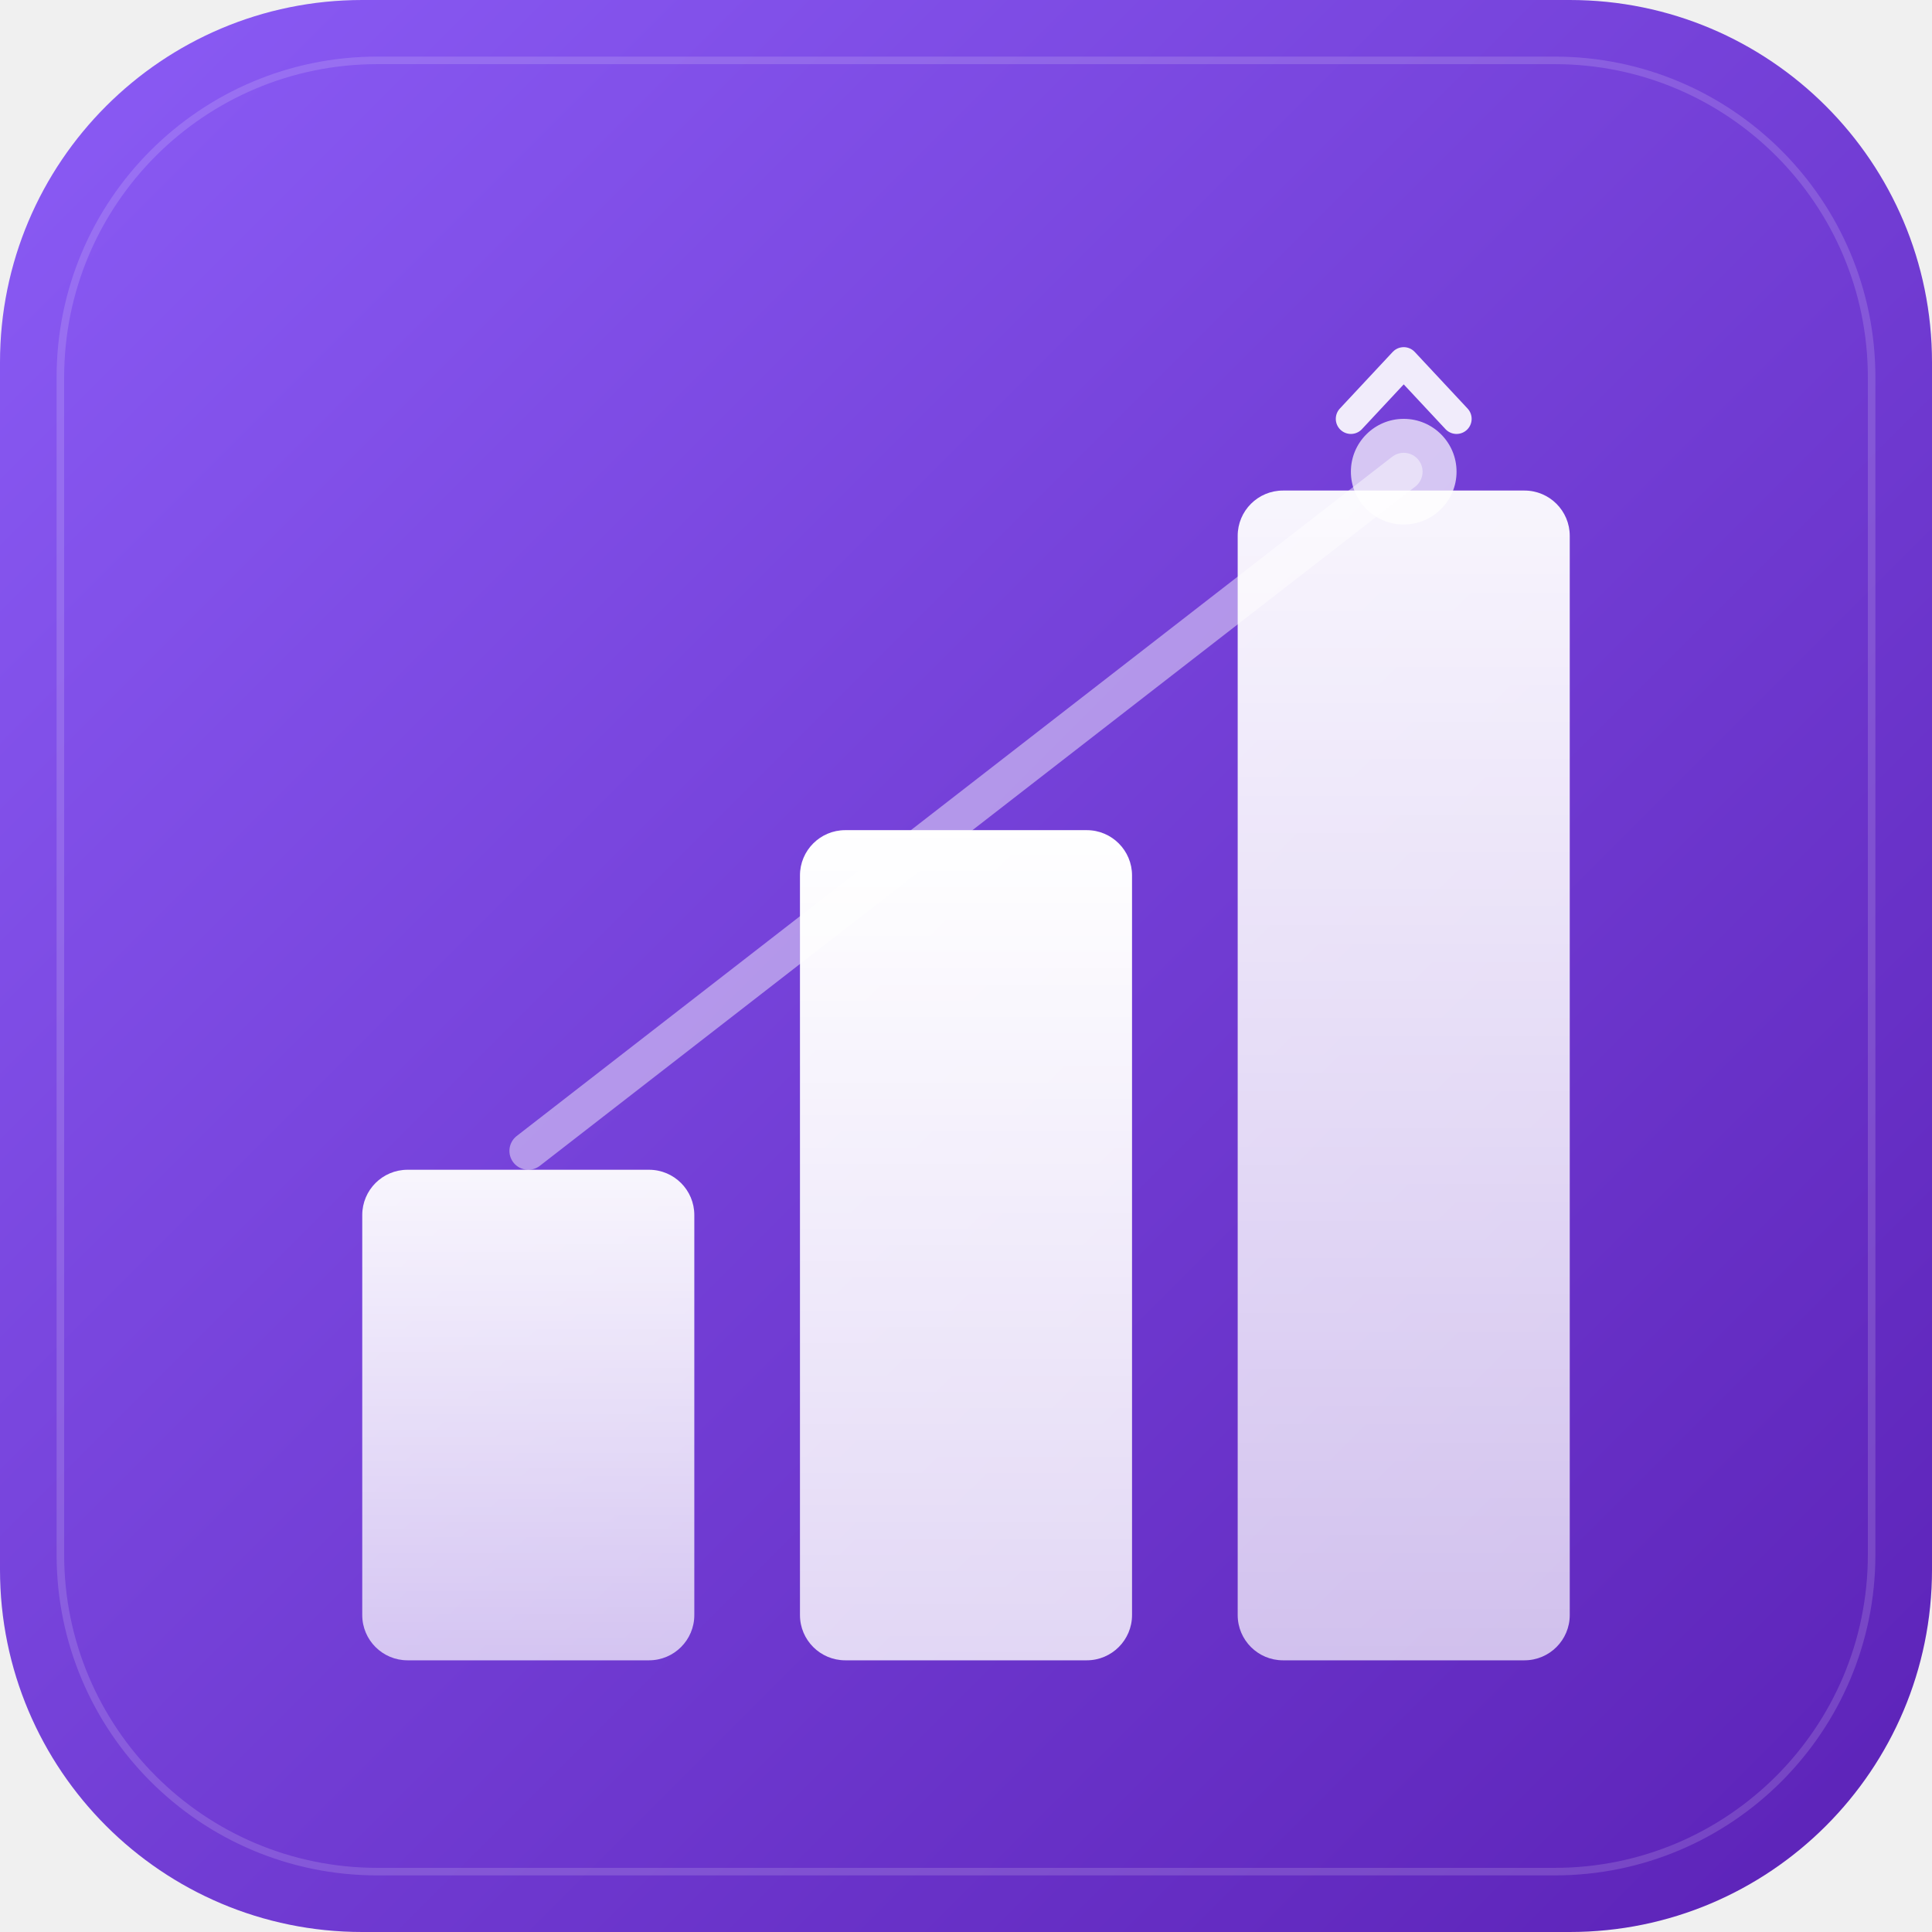
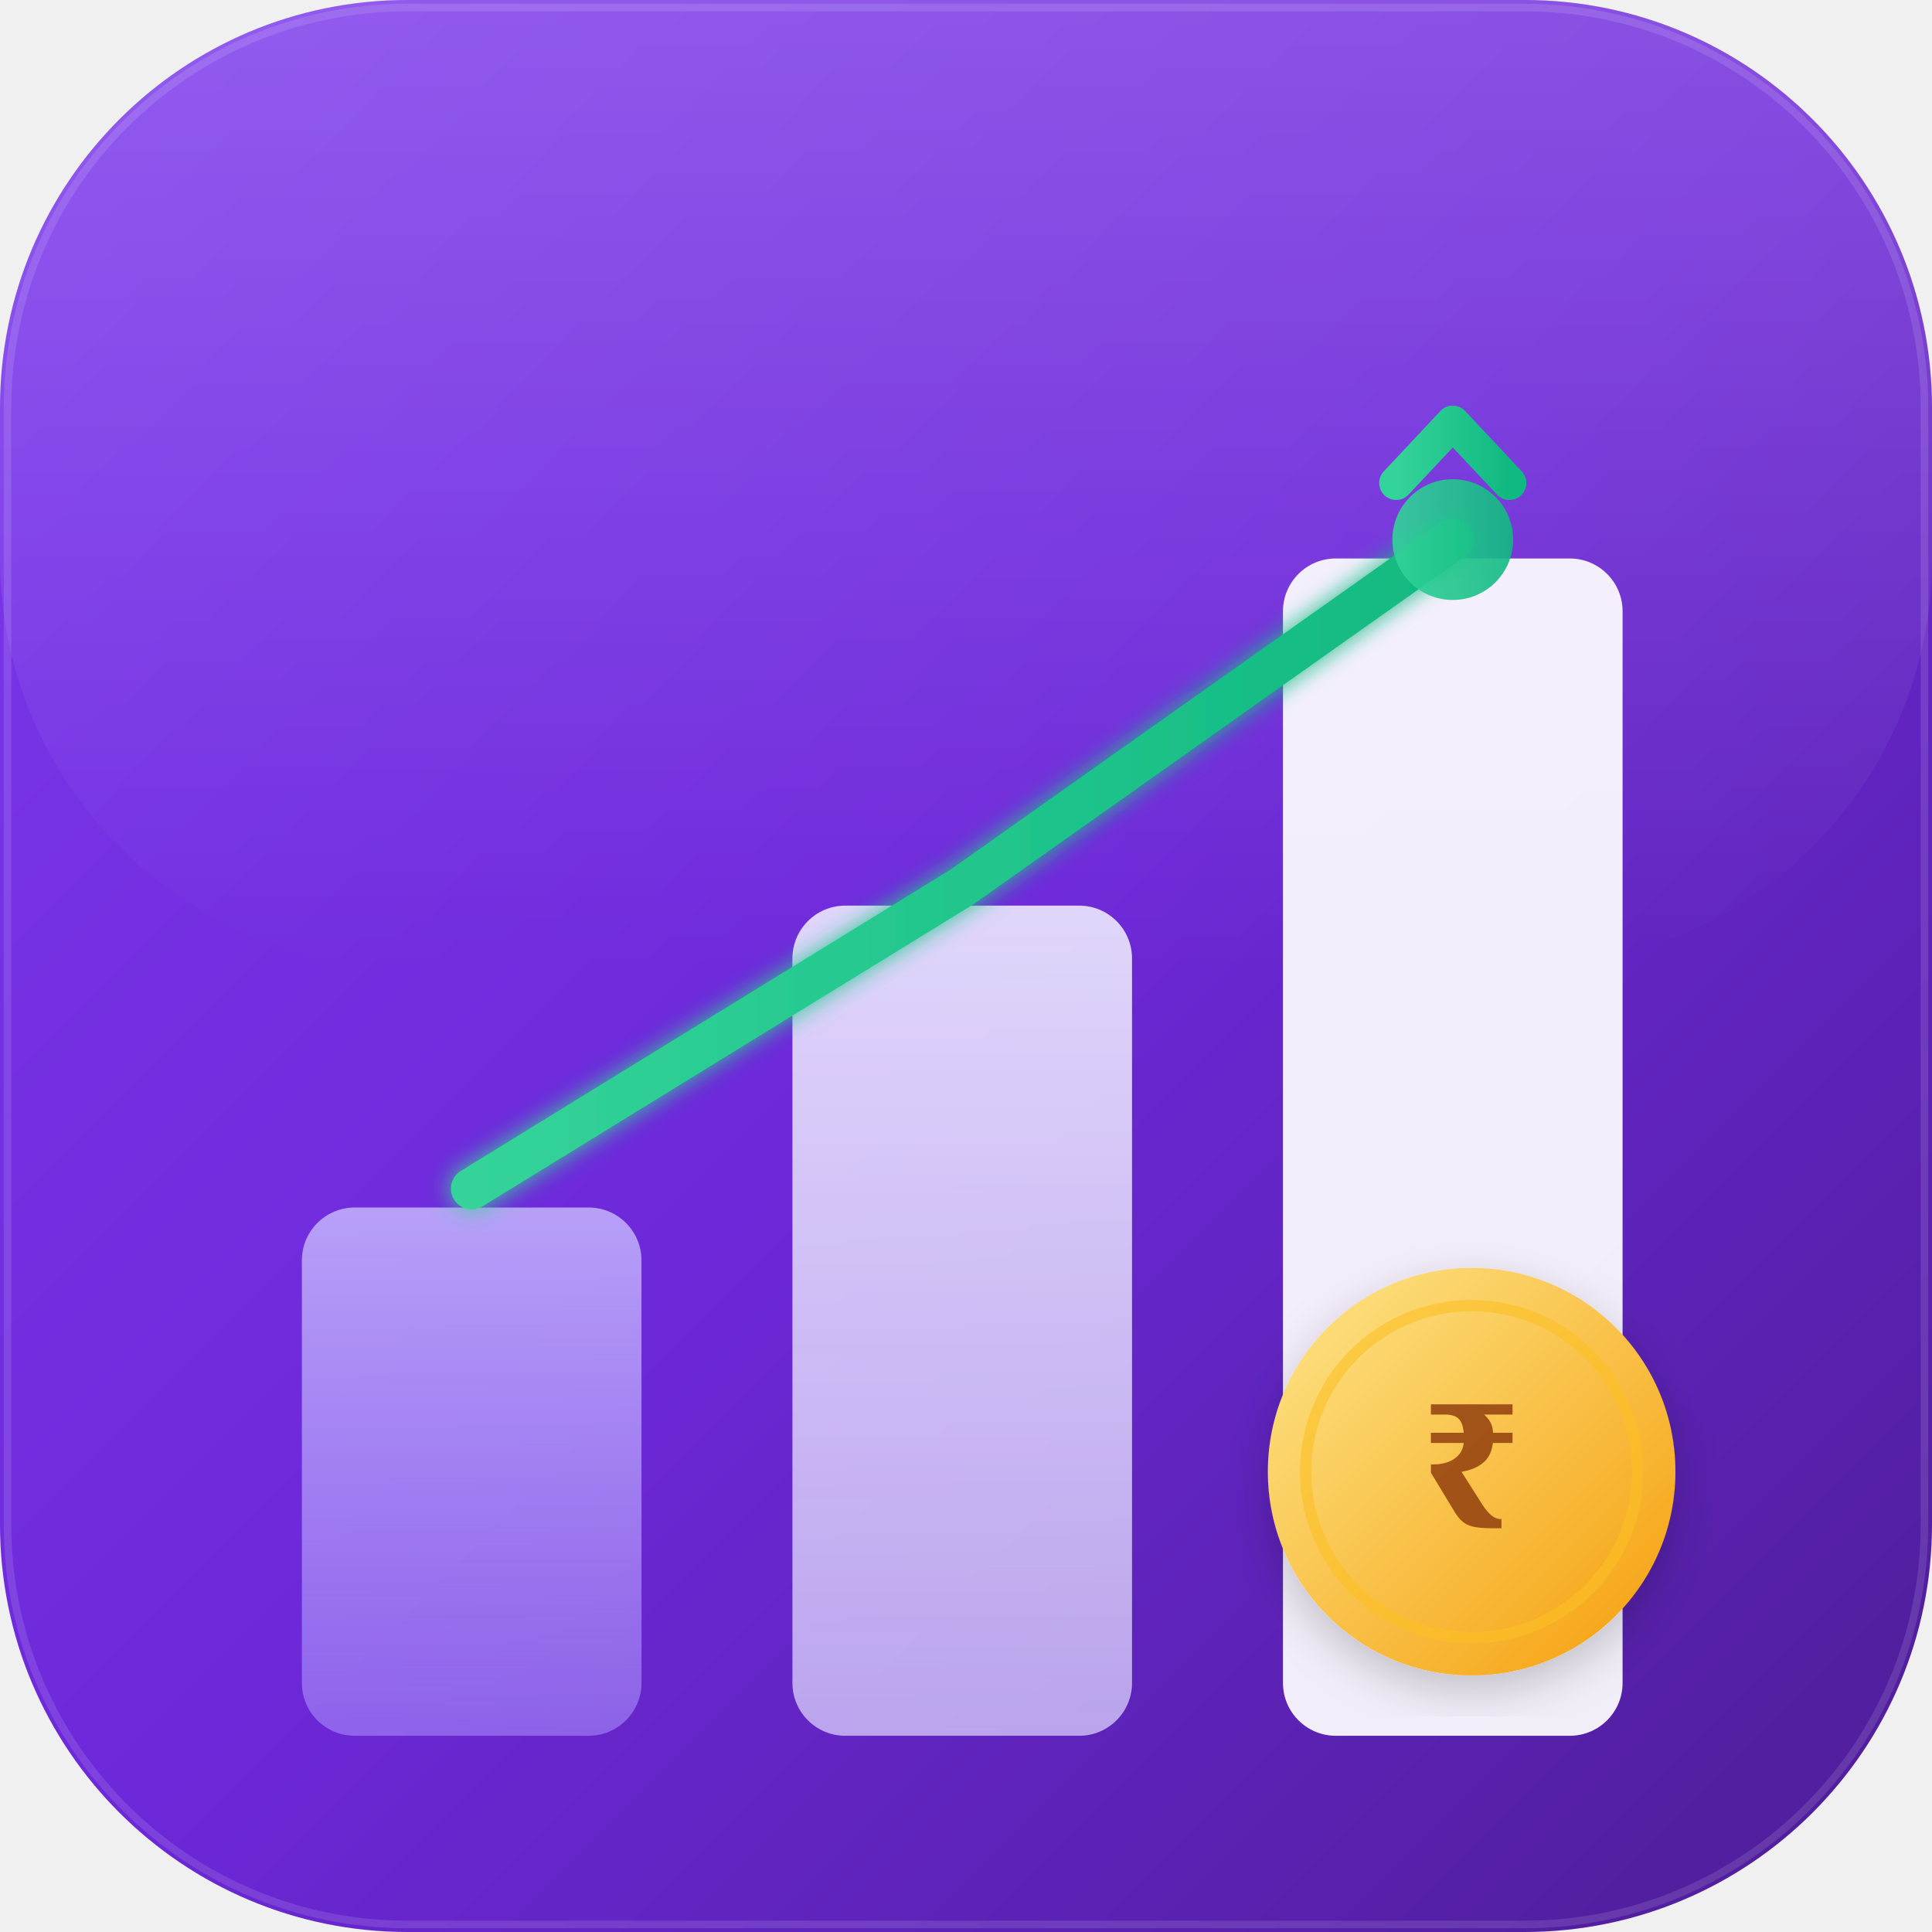
<svg xmlns="http://www.w3.org/2000/svg" viewBox="0 0 512 512">
  <defs>
-     <linearGradient id="bg" x1="0" y1="0" x2="1" y2="1">
-       <stop offset="0%" stop-color="#8b5cf6" />
-       <stop offset="100%" stop-color="#5b21b6" />
+     <linearGradient id="bgGrad" x1="0%" y1="0%" x2="100%" y2="100%">
+       <stop offset="0%" stop-color="#7c3aed" />
+       <stop offset="50%" stop-color="#6d28d9" />
+       <stop offset="100%" stop-color="#4c1d95" />
    </linearGradient>
-     <linearGradient id="bar1" x1="0" y1="0" x2="0" y2="1">
-       <stop offset="0%" stop-color="#ffffff" stop-opacity="0.95" />
-       <stop offset="100%" stop-color="#ffffff" stop-opacity="0.7" />
+     <linearGradient id="shineGrad" x1="0%" y1="0%" x2="0%" y2="100%">
+       <stop offset="0%" stop-color="#ffffff" stop-opacity="0.18" />
+       <stop offset="100%" stop-color="#ffffff" stop-opacity="0" />
    </linearGradient>
-     <linearGradient id="bar2" x1="0" y1="0" x2="0" y2="1">
-       <stop offset="0%" stop-color="#ffffff" stop-opacity="1" />
-       <stop offset="100%" stop-color="#ffffff" stop-opacity="0.8" />
+     <linearGradient id="coinGrad" x1="0%" y1="0%" x2="100%" y2="100%">
+       <stop offset="0%" stop-color="#fde68a" />
+       <stop offset="100%" stop-color="#f59e0b" />
    </linearGradient>
-     <linearGradient id="bar3" x1="0" y1="0" x2="0" y2="1">
-       <stop offset="0%" stop-color="#ffffff" stop-opacity="0.95" />
-       <stop offset="100%" stop-color="#ffffff" stop-opacity="0.7" />
+     <linearGradient id="barGrad1" x1="0%" y1="0%" x2="0%" y2="100%">
+       <stop offset="0%" stop-color="#c4b5fd" />
+       <stop offset="100%" stop-color="#a78bfa" stop-opacity="0.7" />
    </linearGradient>
+     <linearGradient id="barGrad2" x1="0%" y1="0%" x2="0%" y2="100%">
+       <stop offset="0%" stop-color="#ede9fe" />
+       <stop offset="100%" stop-color="#ddd6fe" stop-opacity="0.8" />
+     </linearGradient>
+     <linearGradient id="arrowGrad" x1="0%" y1="0%" x2="100%" y2="0%">
+       <stop offset="0%" stop-color="#34d399" />
+       <stop offset="100%" stop-color="#10b981" />
+     </linearGradient>
+     <filter id="shadow" x="-10%" y="-10%" width="120%" height="120%">
+       <feDropShadow dx="0" dy="4" stdDeviation="6" flood-color="#000000" flood-opacity="0.2" />
+     </filter>
+     <filter id="glow">
+       <feGaussianBlur stdDeviation="3" result="blur" />
+       <feMerge>
+         <feMergeNode in="blur" />
+         <feMergeNode in="SourceGraphic" />
+       </feMerge>
+     </filter>
  </defs>
-   <rect width="512" height="512" rx="96" fill="url(#bg)" />
-   <rect x="16" y="16" width="480" height="480" rx="84" fill="none" stroke="white" stroke-width="2" stroke-opacity="0.15" />
-   <rect x="96" y="310" width="88" height="130" rx="12" fill="url(#bar1)" />
-   <rect x="212" y="220" width="88" height="220" rx="12" fill="url(#bar2)" />
-   <rect x="328" y="130" width="88" height="310" rx="12" fill="url(#bar1)" />
-   <polyline points="140,305 256,215 372,125" fill="none" stroke="white" stroke-width="10" stroke-linecap="round" stroke-linejoin="round" stroke-opacity="0.45" />
-   <circle cx="372" cy="125" r="14" fill="white" fill-opacity="0.7" />
-   <polyline points="358,111 372,96 386,111" fill="none" stroke="white" stroke-width="8" stroke-linecap="round" stroke-linejoin="round" stroke-opacity="0.9" />
+   <rect width="512" height="512" rx="108" fill="url(#bgGrad)" />
+   <rect width="512" height="256" rx="108" fill="url(#shineGrad)" />
+   <rect y="256" width="512" height="256" rx="0" fill="url(#shineGrad)" opacity="0" />
+   <rect x="2" y="2" width="508" height="508" rx="106" fill="none" stroke="white" stroke-width="2" stroke-opacity="0.12" />
+   <rect x="80" y="320" width="90" height="140" rx="14" fill="url(#barGrad1)" opacity="0.85" />
+   <rect x="210" y="240" width="90" height="220" rx="14" fill="url(#barGrad2)" opacity="0.9" />
+   <rect x="340" y="148" width="90" height="312" rx="14" fill="white" opacity="0.92" />
+   <polyline points="125,315 255,235 385,143" fill="none" stroke="url(#arrowGrad)" stroke-width="11" stroke-linecap="round" stroke-linejoin="round" filter="url(#glow)" />
+   <circle cx="385" cy="143" r="16" fill="url(#arrowGrad)" opacity="0.9" />
+   <polyline points="370,128 385,112 400,128" fill="none" stroke="url(#arrowGrad)" stroke-width="9" stroke-linecap="round" stroke-linejoin="round" />
+   <circle cx="390" cy="390" r="54" fill="url(#coinGrad)" filter="url(#shadow)" />
+   <circle cx="390" cy="390" r="44" fill="none" stroke="#fbbf24" stroke-width="3" stroke-opacity="0.6" />
+   <text x="390" y="405" font-family="Georgia, serif" font-size="46" font-weight="bold" fill="#92400e" text-anchor="middle" opacity="0.85">₹</text>
</svg>
